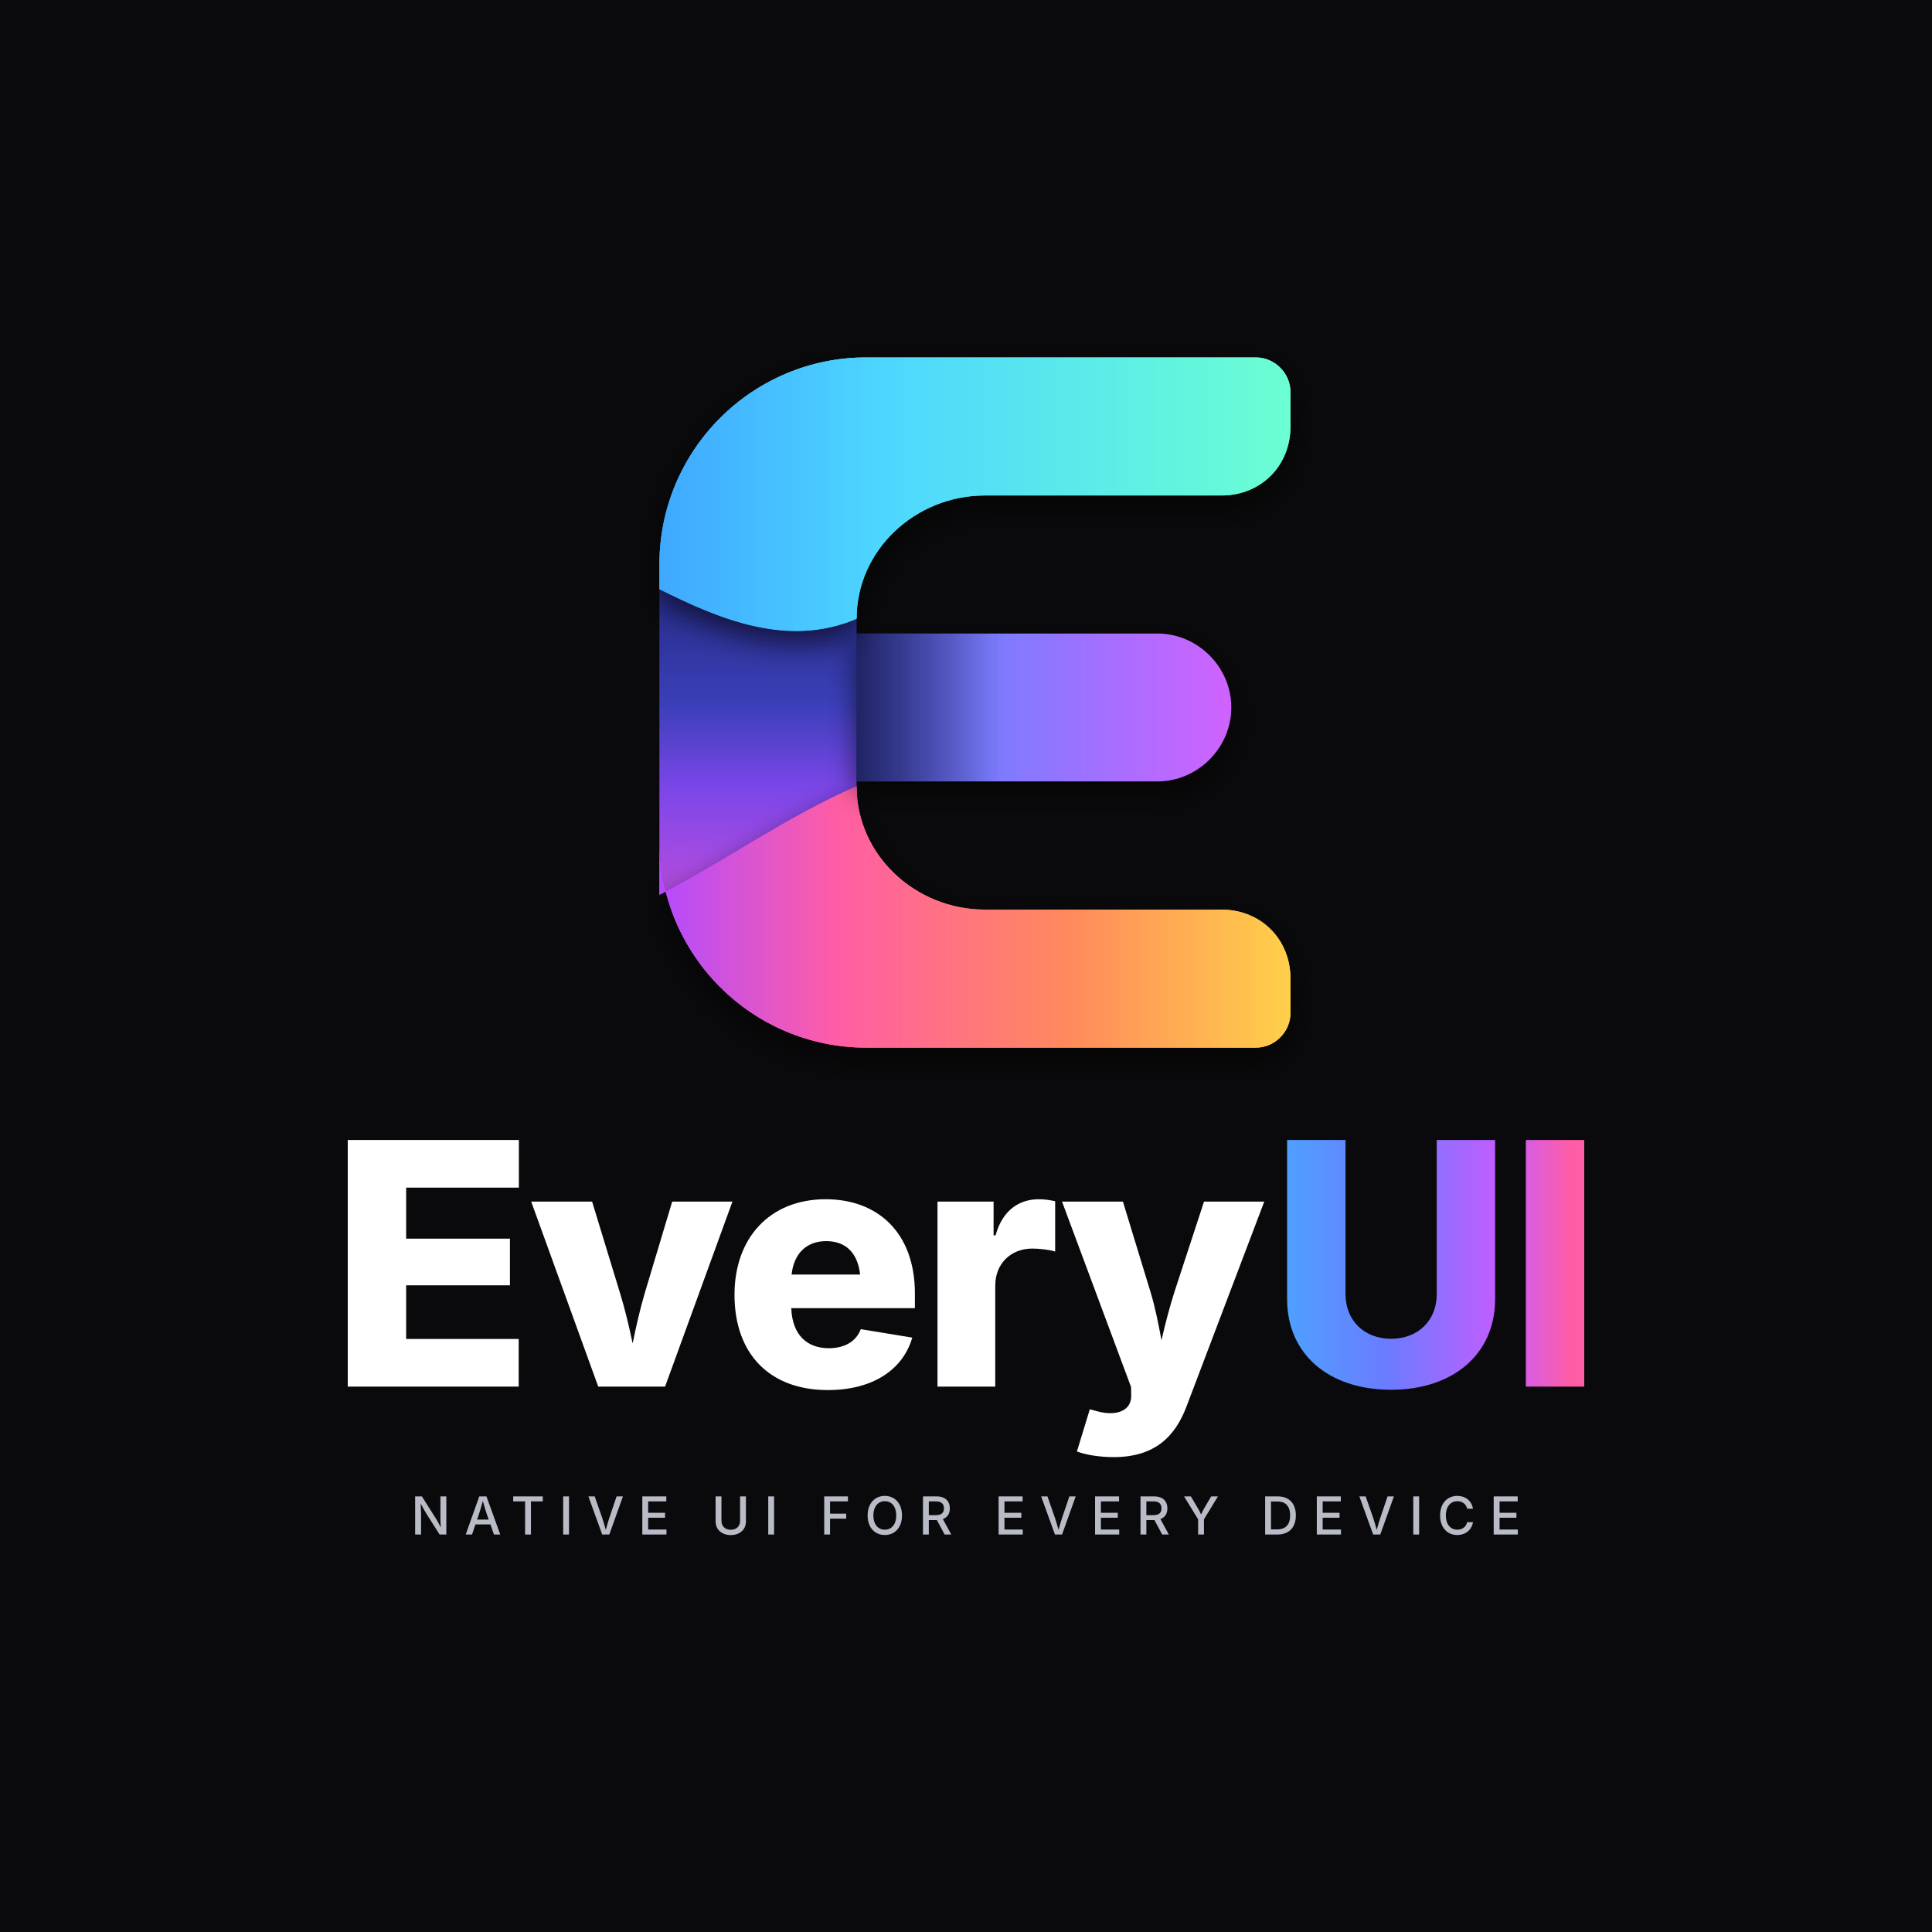
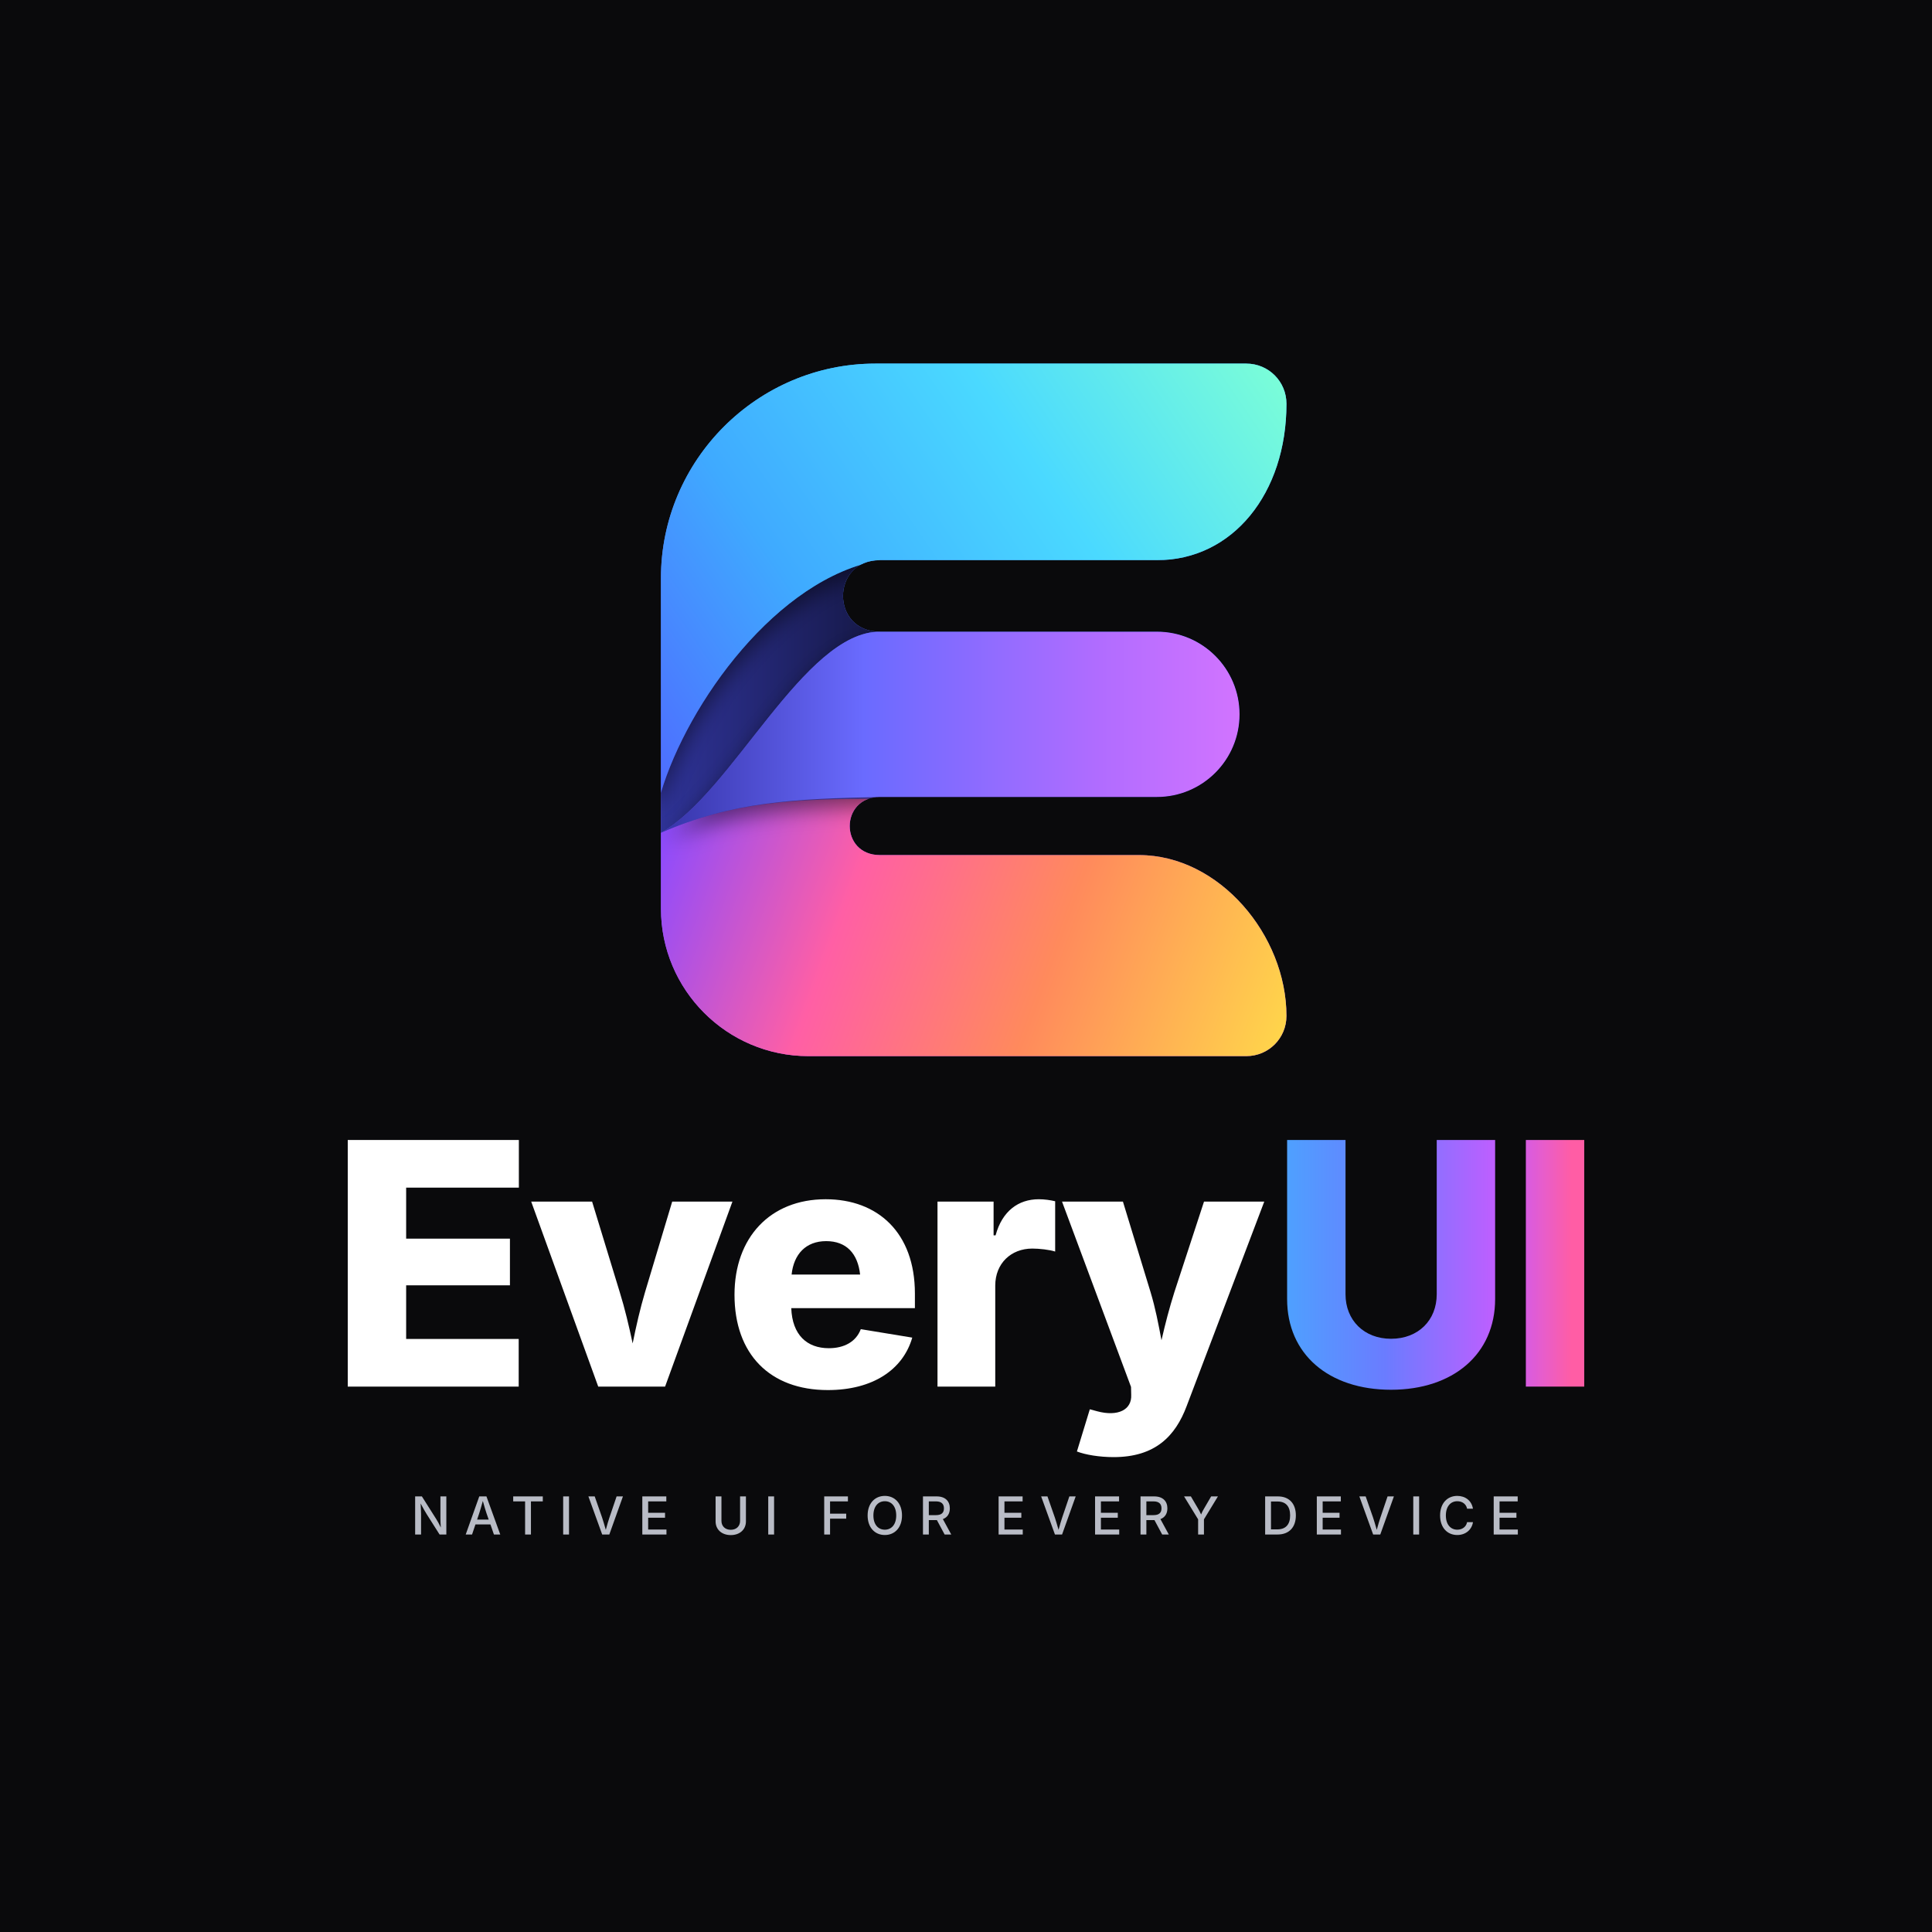
<svg xmlns="http://www.w3.org/2000/svg" viewBox="0 0 1254 1254" width="1254" height="1254">
  <defs>
-     <linearGradient id="spine" x1="0" y1="0" x2="0" y2="1">
-       <stop offset="0" stop-color="#3FB4FF" />
-       <stop offset="0.33" stop-color="#262B85" />
-       <stop offset="0.50" stop-color="#3A3FB8" />
-       <stop offset="0.62" stop-color="#7A46E8" />
-       <stop offset="0.80" stop-color="#C24FE0" />
-       <stop offset="1" stop-color="#FF5DA5" />
+     <path id="sil" d="M0,240 C0,108 108,0 240,0 L655,0 C680,0 700,20 700,45 C700,145 640,220 555,220 L245,220 C190,220 190,300 245,300 L555,300 A92.5,92.5 0 0 1 555,485 L245,485 C200,485 200,550 245,550 L535,550 C625,550 700,640 700,730 C700,755 680,775 655,775 L165,775 C74,775 0,701 0,610 Z" />
+     <clipPath id="clip">
+       <use href="#sil" />
+     </clipPath>
+     <linearGradient id="base" x1="0" y1="0" x2="0" y2="1">
+       <stop offset="0" stop-color="#3A9CFF" />
+       <stop offset="0.6" stop-color="#5A4FD8" />
+       <stop offset="1" stop-color="#B84BFF" />
    </linearGradient>
-     <linearGradient id="top" x1="0" y1="0" x2="1" y2="0">
-       <stop offset="0" stop-color="#3FA8FF" />
-       <stop offset="0.35" stop-color="#4DD6FF" />
-       <stop offset="1" stop-color="#6BFFD2" />
+     <linearGradient id="top" gradientUnits="userSpaceOnUse" x1="0" y1="480" x2="700" y2="0">
+       <stop offset="0" stop-color="#4E6CFF" />
+       <stop offset="0.3" stop-color="#3FAAFF" />
+       <stop offset="0.65" stop-color="#4AD9FF" />
+       <stop offset="1" stop-color="#7DFFD6" />
    </linearGradient>
-     <linearGradient id="mid" x1="0" y1="0" x2="1" y2="0">
-       <stop offset="0" stop-color="#4650DD" />
-       <stop offset="0.35" stop-color="#7A7CFF" />
-       <stop offset="1" stop-color="#D062FF" />
+     <linearGradient id="fold" gradientUnits="userSpaceOnUse" x1="245" y1="0" x2="0" y2="0">
+       <stop offset="0" stop-color="#151846" />
+       <stop offset="1" stop-color="#2F3399" />
    </linearGradient>
-     <linearGradient id="bot" x1="0" y1="0" x2="1" y2="0">
-       <stop offset="0" stop-color="#B34BFF" />
-       <stop offset="0.28" stop-color="#FF5DA5" />
-       <stop offset="0.65" stop-color="#FF8A5C" />
-       <stop offset="1" stop-color="#FFD04A" />
+     <linearGradient id="mid" gradientUnits="userSpaceOnUse" x1="0" y1="0" x2="650" y2="0">
+       <stop offset="0" stop-color="#3634A8" />
+       <stop offset="0.35" stop-color="#6A6BFF" />
+       <stop offset="0.75" stop-color="#B06CFF" />
+       <stop offset="1" stop-color="#D274FF" />
    </linearGradient>
-     <linearGradient id="tuck" x1="0" y1="0" x2="1" y2="0">
-       <stop offset="0" stop-color="#000" stop-opacity="0.55" />
-       <stop offset="1" stop-color="#000" stop-opacity="0" />
+     <linearGradient id="bot" gradientUnits="userSpaceOnUse" x1="0" y1="520" x2="700" y2="775">
+       <stop offset="0" stop-color="#8B4BFF" />
+       <stop offset="0.3" stop-color="#FF5FA5" />
+       <stop offset="0.62" stop-color="#FF8A5C" />
+       <stop offset="1" stop-color="#FFD84A" />
    </linearGradient>
-     <linearGradient id="sheen" x1="0" y1="0" x2="0" y2="1">
-       <stop offset="0" stop-color="#fff" stop-opacity="0.16" />
-       <stop offset="0.3" stop-color="#fff" stop-opacity="0" />
-     </linearGradient>
-     <filter id="drop" x="-15%" y="-25%" width="130%" height="170%" color-interpolation-filters="sRGB">
-       <feGaussianBlur in="SourceAlpha" stdDeviation="14" />
-       <feOffset dy="12" result="s" />
+     <filter id="drop" x="-10%" y="-20%" width="120%" height="150%" color-interpolation-filters="sRGB">
+       <feGaussianBlur in="SourceAlpha" stdDeviation="12" />
+       <feOffset dy="10" result="s" />
      <feComponentTransfer in="s" result="s2">
-         <feFuncA type="linear" slope="0.6" />
+         <feFuncA type="linear" slope="0.5" />
      </feComponentTransfer>
      <feMerge>
        <feMergeNode in="s2" />
        <feMergeNode in="SourceGraphic" />
      </feMerge>
    </filter>
  </defs>
  <defs>
    <linearGradient id="ui" gradientUnits="userSpaceOnUse" x1="800" y1="0" x2="1020" y2="0">
      <stop offset="0" stop-color="#3FB4FF" />
      <stop offset="0.45" stop-color="#6A7CFF" />
      <stop offset="0.8" stop-color="#C55CFF" />
      <stop offset="1" stop-color="#FF5DA5" />
    </linearGradient>
  </defs>
  <rect width="1254" height="1254" fill="#0A0A0C" />
-   <g transform="translate(428 232) scale(0.64)">
-     <g id="mark">
-       <path fill="url(#spine)" d="M0,210 C0,94 94,0 210,0 L200,0 L200,700 L210,700 C94,700 0,606 0,490 Z" />
+   <g transform="translate(429 236) scale(0.58)">
+     <g id="mark" clip-path="url(#clip)">
+       <use href="#sil" fill="url(#base)" />
+       <path fill="url(#bot)" d="M0,525 C80,490 150,487 245,487 L720,487 L720,800 L-10,800 Z" />
+       <path fill="url(#fold)" d="M245,220 C130,240 30,380 0,480 L0,525 C80,480 160,300 245,300 Z" />
      <g filter="url(#drop)">
-         <path id="botPath" fill="url(#bot)" d="M0,545 C60,515 130,465 200,435 C200,505 260,560 330,560 L570,560 C610,560 640,590 640,630 L640,665 C640,684 624,700 605,700 L210,700 C94,700 0,606 0,490 Z" />
+         <path fill="url(#top)" d="M-10,-10 L720,-10 L720,220 L245,220 C130,240 30,380 0,480 L-10,480 Z" />
      </g>
-       <use href="#botPath" fill="url(#sheen)" />
      <g filter="url(#drop)">
-         <path fill="url(#mid)" d="M200,280 L505,280 C546,280 580,314 580,355 C580,396 546,430 505,430 L200,430 Z" />
+         <path fill="url(#mid)" d="M245,300 L555,300 A92.5,92.5 0 0 1 555,485 L245,485 C150,487 80,490 0,525 C80,480 160,300 245,300 Z" />
      </g>
-       <rect x="200" y="280" width="150" height="150" fill="url(#tuck)" />
-       <g filter="url(#drop)">
-         <path id="topPath" fill="url(#top)" d="M0,210 C0,94 94,0 210,0 L605,0 C624,0 640,16 640,35 L640,70 C640,110 610,140 570,140 L330,140 C260,140 200,195 200,265 C130,295 60,265 0,235 Z" />
-       </g>
-       <use href="#topPath" fill="url(#sheen)" />
    </g>
  </g>
  <text x="627" y="900" text-anchor="middle" font-family="Adwaita Sans, Inter, Fira Sans, sans-serif" font-weight="800" font-size="220" letter-spacing="-5" fill="#FFFFFF">Every<tspan fill="url(#ui)">UI</tspan>
  </text>
  <text x="627" y="996" text-anchor="middle" font-family="Adwaita Sans, Inter, Fira Sans, sans-serif" font-weight="500" font-size="34" letter-spacing="9" fill="#B9BCC6">NATIVE UI FOR EVERY DEVICE</text>
</svg>
